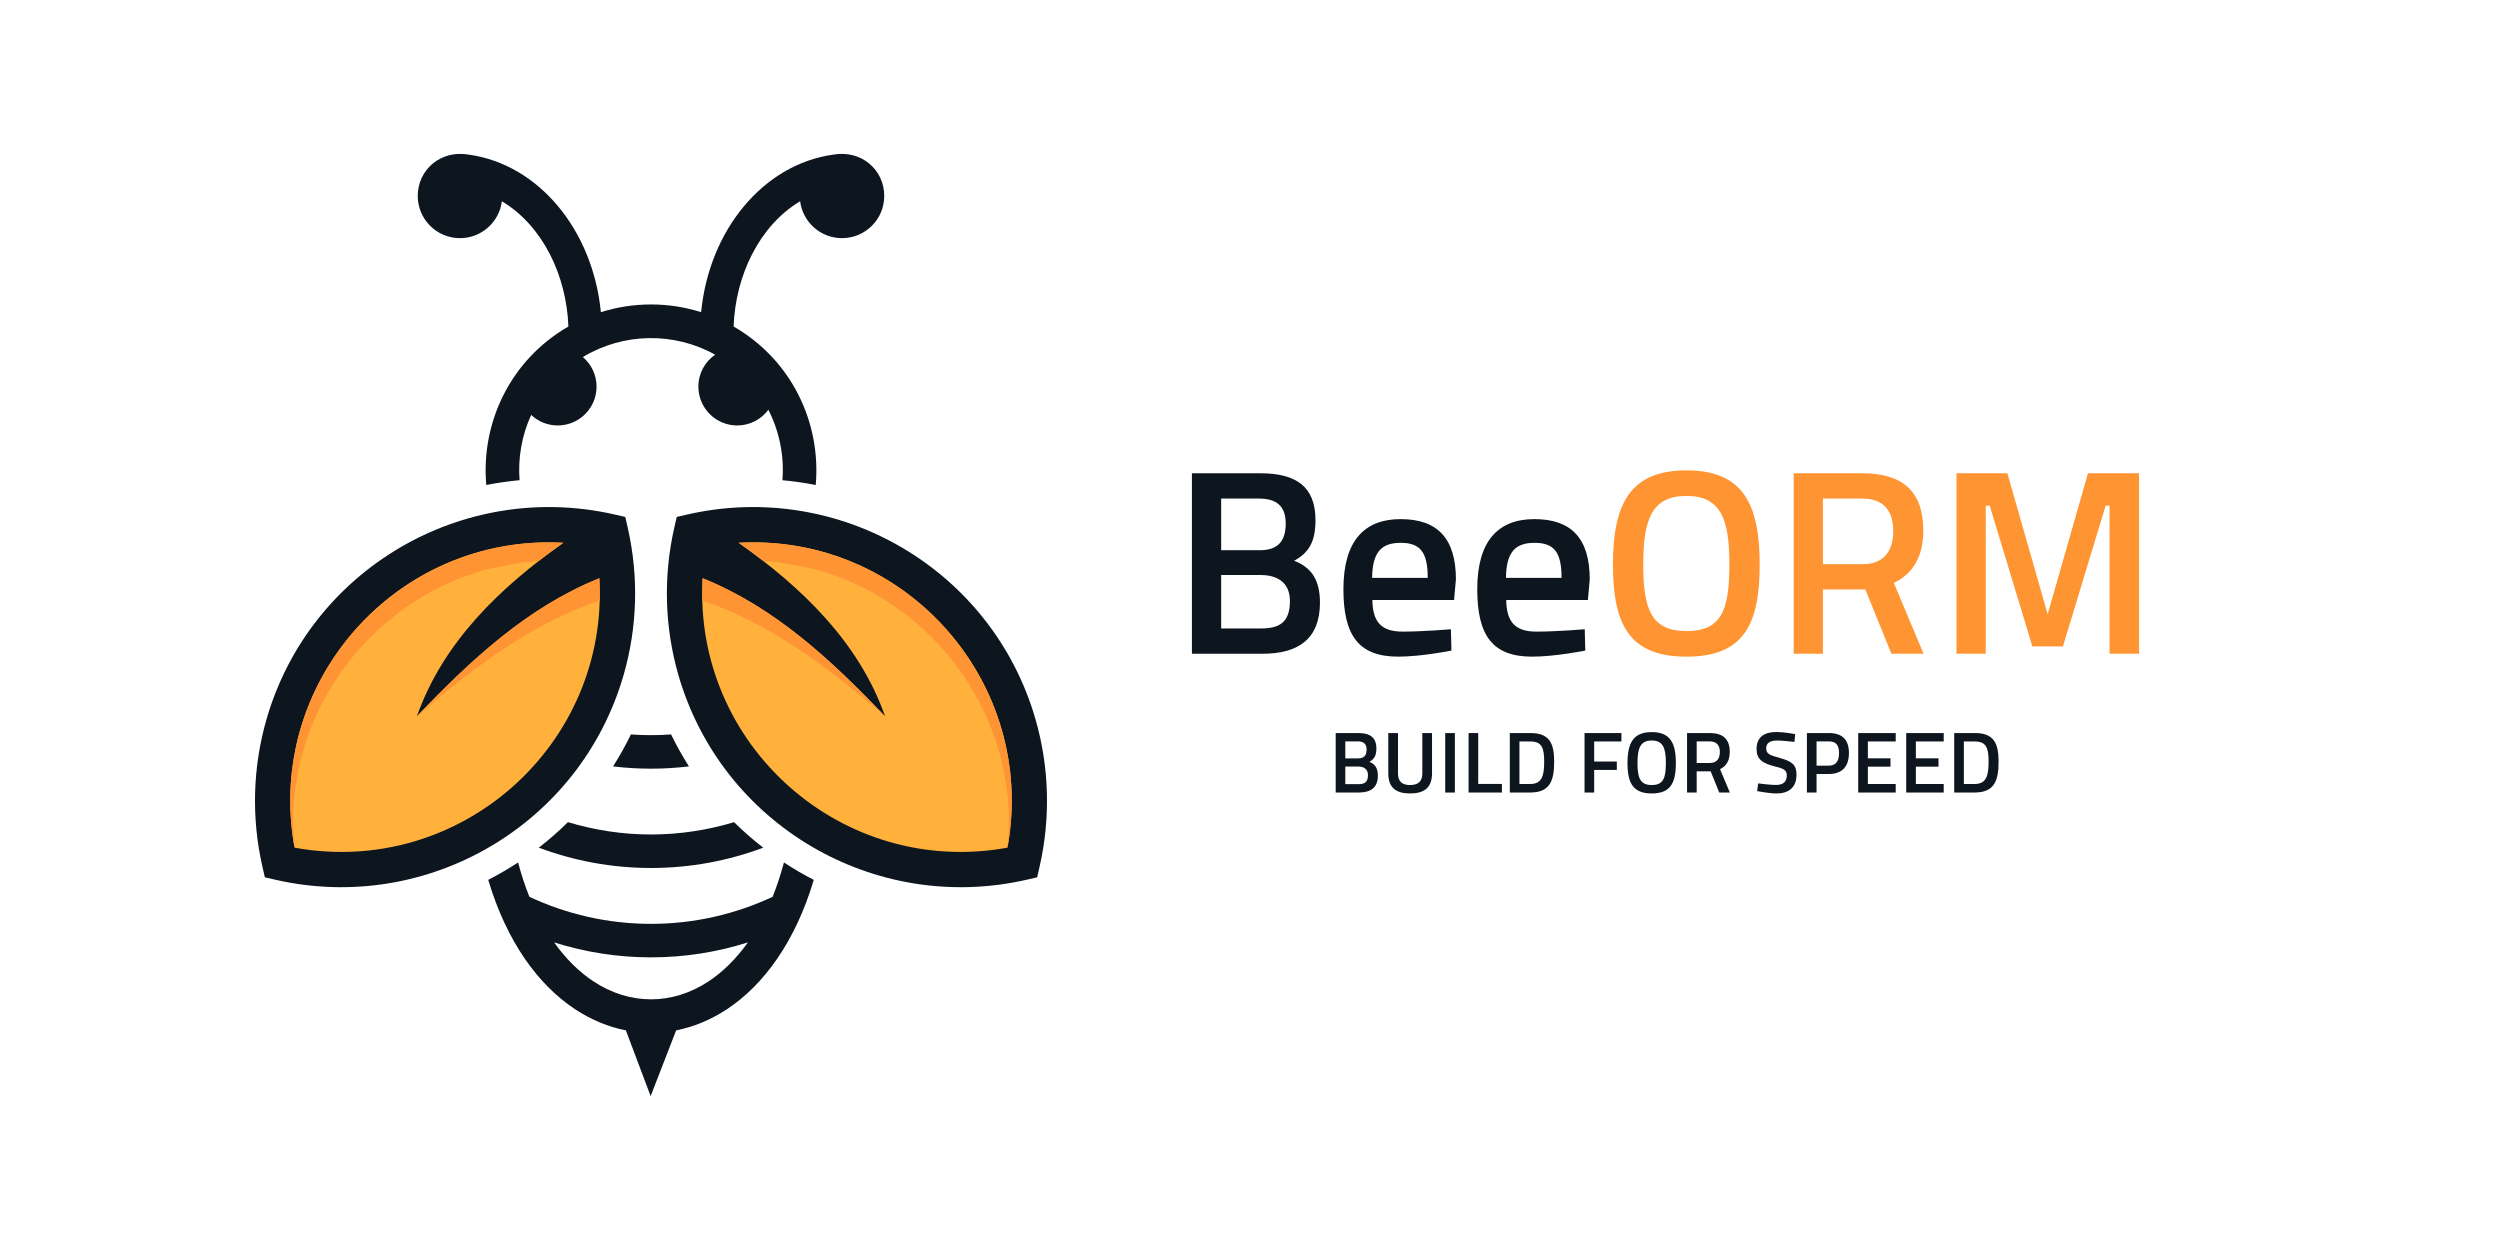
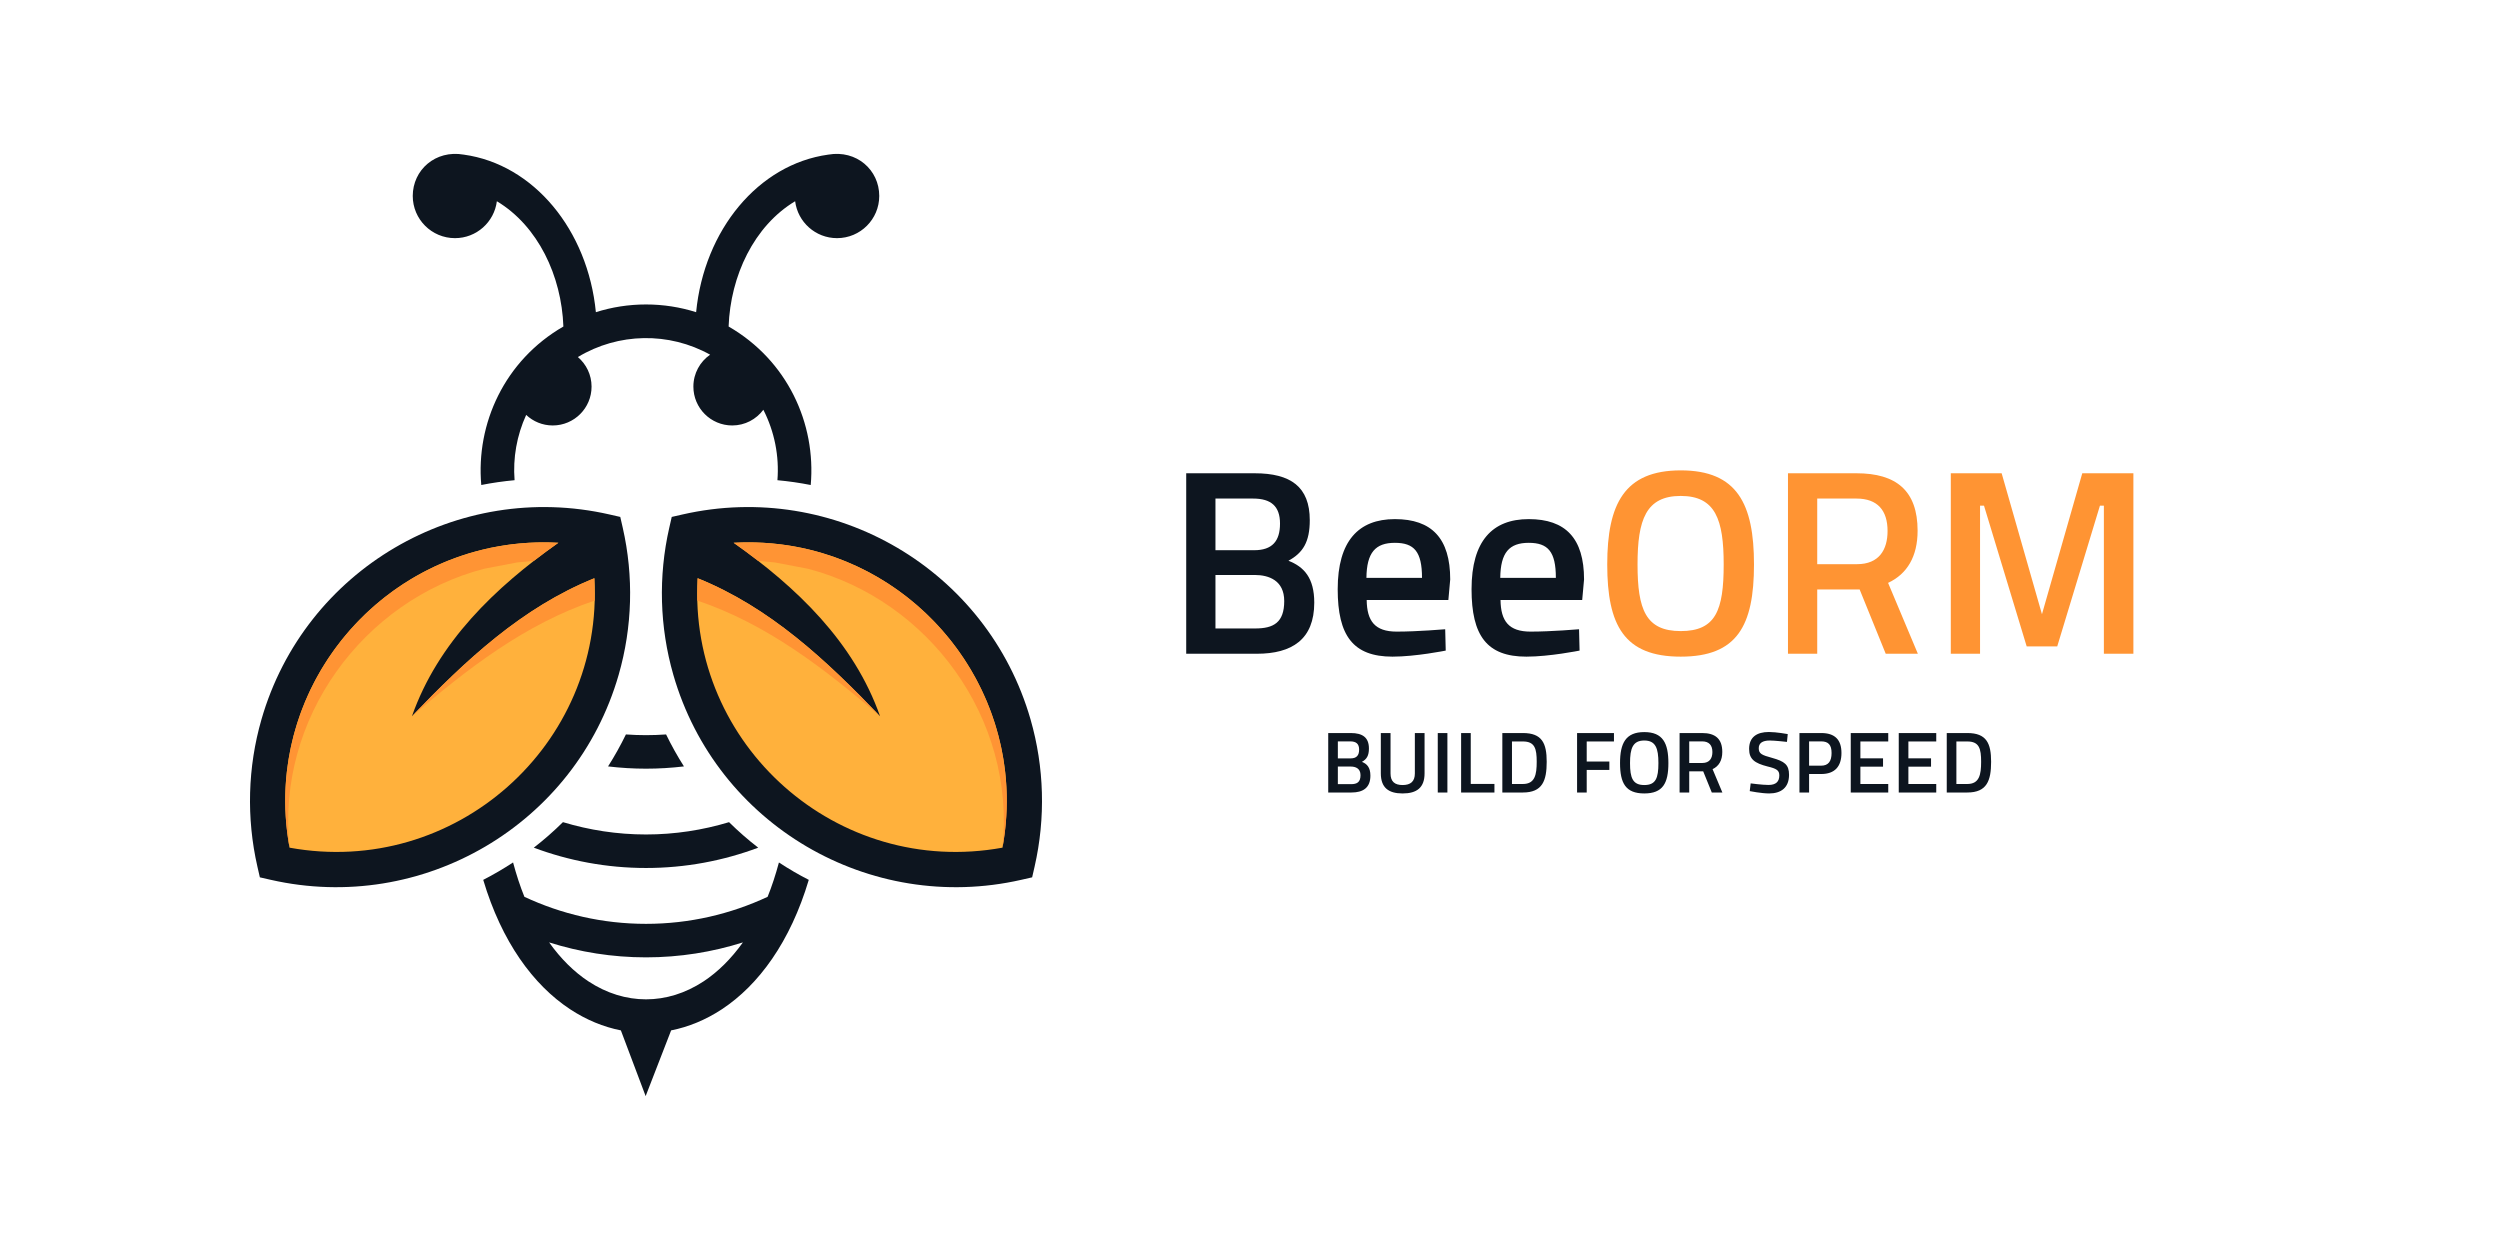
- <svg xmlns="http://www.w3.org/2000/svg" viewBox="0 0 2000 1000" width="2000" height="1000">
+ <svg xmlns="http://www.w3.org/2000/svg" viewBox="0 0 2000 1000" width="350" height="175">
  <style>
		tspan { white-space:pre }
		.shp0 { fill: #ffb13c } 
		.shp1 { fill: #0d151f } 
		.shp2 { fill: #ff9434 } 
	</style>
-   <g id="katman 1">
-     <g id="&lt;Group&gt;">
-       <path id="&lt;Path&gt;" class="shp0" d="M817.94 690.08C834.26 618.46 814.54 540.28 758.76 484.5C702.98 428.71 624.8 409 553.17 425.32C536.85 496.95 556.57 575.12 612.35 630.91C668.13 686.69 746.31 706.41 817.94 690.08Z" />
-       <path id="&lt;Compound Path&gt;" fill-rule="evenodd" class="shp1" d="M828.44 575.55C839.45 613.82 840.54 654.38 831.7 693.18L829.72 701.87L821.03 703.85C699.79 731.47 577.24 659.93 542.67 539.86C531.66 501.58 530.57 461.02 539.41 422.22L541.39 413.54L550.08 411.56C671.32 383.93 793.87 455.48 828.44 575.55ZM805.99 678.13C830.02 546.32 724.46 426.84 590.92 434.22C641.44 469.88 687.14 513.68 708.05 573C665.17 528.29 620.1 485.97 562.1 462.58L562.1 462.52C554.36 596.27 673.95 702.2 805.99 678.13Z" />
-       <path id="&lt;Path&gt;" class="shp0" d="M223.67 690.08C207.35 618.46 227.06 540.28 282.84 484.5C338.63 428.71 416.8 409 488.43 425.32C504.75 496.95 485.04 575.12 429.25 630.91C373.47 686.69 295.29 706.41 223.67 690.08Z" />
-       <path id="&lt;Compound Path&gt;" fill-rule="evenodd" class="shp1" d="M491.53 411.56L500.22 413.54L502.2 422.22C511.03 461.02 509.95 501.58 498.93 539.86C464.37 659.93 341.81 731.46 220.57 703.85L211.88 701.87L209.9 693.18C201.06 654.38 202.15 613.82 213.17 575.55C247.73 455.48 370.29 383.93 491.53 411.56ZM479.5 462.52L479.5 462.58C421.5 485.97 376.43 528.29 333.55 572.99C354.46 513.68 400.17 469.88 450.69 434.22C317.14 426.84 211.59 546.32 235.62 678.13C367.65 702.21 487.24 596.27 479.5 462.52Z" />
-       <path id="&lt;Compound Path&gt;" class="shp2" d="M708.05 573C665.15 528.27 620.09 485.97 562.1 462.58L561.82 480.45C617.48 499.16 663.79 535.07 708.05 573ZM650.26 454.99C746.64 480.09 816.85 574.5 805.99 678.13C826.16 567.46 754.99 465.48 652.59 439.98C632.5 434.98 611.79 433.06 590.92 434.22C597.56 438.91 604.12 443.74 610.56 448.73L623.87 449.95L650.26 454.99Z" />
-       <path id="&lt;Compound Path&gt;" class="shp2" d="M333.55 572.99C376.46 528.27 421.51 485.97 479.5 462.58L479.78 480.45C424.12 499.16 377.82 535.07 333.55 572.99ZM391.35 454.99C294.96 480.09 224.75 574.5 235.62 678.13C215.44 567.46 286.62 465.48 389.01 439.98C409.1 434.98 429.82 433.06 450.69 434.22C444.04 438.91 437.48 443.74 431.05 448.73L417.73 449.95L391.35 454.99Z" />
-       <path id="&lt;Path&gt;" class="shp1" d="M504.73 587.55C500.42 596.41 495.65 604.95 490.44 613.13C500.4 614.31 510.52 614.94 520.8 614.94C531.08 614.94 541.21 614.31 551.16 613.13C545.95 604.95 541.18 596.41 536.87 587.55C531.56 587.92 526.2 588.13 520.8 588.13C515.4 588.13 510.04 587.92 504.73 587.55Z" />
-       <path id="&lt;Path&gt;" class="shp1" d="M431.04 678.14C458.99 688.58 489.2 694.39 520.8 694.39C552.4 694.39 582.61 688.59 610.56 678.14C602.4 671.82 594.61 665.01 587.24 657.73C566.19 664.07 543.92 667.58 520.8 667.58C497.68 667.58 475.41 664.07 454.36 657.72C446.98 665.01 439.2 671.82 431.04 678.14Z" />
-       <path id="&lt;Compound Path&gt;" fill-rule="evenodd" class="shp1" d="M627.14 689.98C634.85 695.03 642.81 699.69 651.02 703.89C636.26 753.46 610.93 788.01 581.54 807.38C568.59 815.91 554.87 821.55 540.9 824.31L520.52 876.89L500.7 824.31C486.73 821.55 473.02 815.91 460.07 807.38C430.67 788.01 405.34 753.46 390.58 703.89C398.79 699.68 406.75 695.02 414.46 689.96C417.08 699.76 420.09 708.97 423.52 717.45C453.08 731.27 486.01 739.08 520.8 739.08C555.59 739.08 588.52 731.26 618.09 717.45C621.52 708.98 624.52 699.76 627.14 689.98ZM598.32 753.92C573.86 761.66 547.83 765.88 520.8 765.89C493.77 765.88 467.75 761.66 443.29 753.92C452.73 767.13 463.35 777.58 474.73 785.08C503.86 804.27 537.75 804.27 566.88 785.08C578.26 777.58 588.88 767.13 598.32 753.92Z" />
-       <path id="&lt;Path&gt;" class="shp1" d="M666.61 123.7C638.65 127.57 613.85 142.62 595.19 164.95C576.58 187.23 564.1 216.86 560.9 249.75C548.25 245.74 534.78 243.57 520.8 243.57C506.82 243.57 493.35 245.74 480.7 249.75C477.5 216.86 465.02 187.23 446.41 164.95C427.76 142.62 402.95 127.57 374.99 123.7C352.26 119.73 334.2 136.06 334.2 156.75C334.2 175.4 349.32 190.52 367.98 190.52C385.19 190.52 399.4 177.64 401.49 160.99C434.38 180.73 453.25 220.64 454.71 261.21C407.68 288.36 384.67 338.86 389.02 388C397.79 386.26 406.68 384.99 415.66 384.16C414.26 366.41 417.41 348.41 424.94 331.93C430.5 337.15 437.95 340.37 446.18 340.37C463.34 340.37 477.25 326.45 477.25 309.3C477.25 299.82 472.99 291.34 466.3 285.64C498.68 266.08 539.2 265.43 572.1 283.75C564.01 289.36 558.7 298.7 558.71 309.29C558.7 326.45 572.62 340.37 589.78 340.37C599.99 340.37 609.02 335.42 614.68 327.81C623.66 345.39 627.46 364.92 625.94 384.17C634.92 384.99 643.81 386.27 652.58 388.01C656.94 338.86 633.93 288.36 586.89 261.21C588.35 220.65 607.22 180.73 640.11 160.99C642.2 177.64 656.41 190.52 673.63 190.52C692.28 190.52 707.41 175.4 707.4 156.75C707.41 136.06 689.34 119.73 666.61 123.7Z" />
+   <g>
+     <g>
+       <path class="shp0" d="M813.94 690.08C830.26 618.46 810.54 540.28 754.76 484.5C698.98 428.71 620.8 409 549.17 425.32C532.85 496.95 552.57 575.12 608.35 630.91C664.13 686.69 742.31 706.41 813.94 690.08Z" />
+       <path fill-rule="evenodd" class="shp1" d="M824.44 575.55C835.45 613.82 836.54 654.38 827.7 693.18L825.72 701.87L817.03 703.85C695.79 731.47 573.24 659.93 538.67 539.86C527.66 501.58 526.57 461.02 535.41 422.22L537.39 413.54L546.08 411.56C667.32 383.93 789.87 455.48 824.44 575.55ZM801.99 678.13C826.02 546.32 720.46 426.84 586.92 434.22C637.44 469.88 683.14 513.68 704.05 573C661.17 528.29 616.1 485.97 558.1 462.58L558.1 462.52C550.36 596.27 669.95 702.2 801.99 678.13Z" />
+       <path class="shp0" d="M219.67 690.08C203.35 618.46 223.06 540.28 278.84 484.5C334.63 428.71 412.8 409 484.43 425.32C500.75 496.95 481.04 575.12 425.25 630.91C369.47 686.69 291.29 706.41 219.67 690.08Z" />
+       <path fill-rule="evenodd" class="shp1" d="M487.53 411.56L496.22 413.54L498.2 422.22C507.03 461.02 505.95 501.58 494.93 539.86C460.37 659.93 337.81 731.46 216.57 703.85L207.88 701.87L205.9 693.18C197.06 654.38 198.15 613.82 209.17 575.55C243.73 455.48 366.29 383.93 487.53 411.56ZM475.5 462.52L475.5 462.58C417.5 485.97 372.43 528.29 329.55 572.99C350.46 513.68 396.17 469.88 446.69 434.22C313.14 426.84 207.59 546.32 231.62 678.13C363.65 702.21 483.24 596.27 475.5 462.52Z" />
+       <path class="shp2" d="M704.05 573C661.15 528.27 616.09 485.97 558.1 462.58L557.82 480.45C613.48 499.16 659.79 535.07 704.05 573ZM646.26 454.99C742.64 480.09 812.85 574.5 801.99 678.13C822.16 567.46 750.99 465.48 648.59 439.98C628.5 434.98 607.79 433.06 586.92 434.22C593.56 438.91 600.12 443.74 606.56 448.73L619.87 449.95L646.26 454.99Z" />
+       <path class="shp2" d="M329.55 572.99C372.46 528.27 417.51 485.97 475.5 462.58L475.78 480.45C420.12 499.16 373.82 535.07 329.55 572.99ZM387.35 454.99C290.96 480.09 220.75 574.5 231.62 678.13C211.44 567.46 282.62 465.48 385.01 439.98C405.1 434.98 425.82 433.06 446.69 434.22C440.04 438.91 433.48 443.74 427.05 448.73L413.73 449.95L387.35 454.99Z" />
+       <path class="shp1" d="M500.73 587.55C496.42 596.41 491.65 604.95 486.44 613.13C496.4 614.31 506.52 614.94 516.8 614.94C527.08 614.94 537.21 614.31 547.16 613.13C541.95 604.95 537.18 596.41 532.87 587.55C527.56 587.92 522.2 588.13 516.8 588.13C511.4 588.13 506.04 587.92 500.73 587.55Z" />
+       <path class="shp1" d="M427.04 678.14C454.99 688.58 485.2 694.39 516.8 694.39C548.4 694.39 578.61 688.59 606.56 678.14C598.4 671.82 590.61 665.01 583.24 657.73C562.19 664.07 539.92 667.58 516.8 667.58C493.68 667.58 471.41 664.07 450.36 657.72C442.98 665.01 435.2 671.82 427.04 678.14Z" />
+       <path fill-rule="evenodd" class="shp1" d="M623.14 689.98C630.85 695.03 638.81 699.69 647.02 703.89C632.26 753.46 606.93 788.01 577.54 807.38C564.59 815.91 550.87 821.55 536.9 824.31L516.52 876.89L496.7 824.31C482.73 821.55 469.02 815.91 456.07 807.38C426.67 788.01 401.34 753.46 386.58 703.89C394.79 699.68 402.75 695.02 410.46 689.96C413.08 699.76 416.09 708.97 419.52 717.45C449.08 731.27 482.01 739.08 516.8 739.08C551.59 739.08 584.52 731.26 614.09 717.45C617.52 708.98 620.52 699.76 623.14 689.98ZM594.32 753.92C569.86 761.66 543.83 765.88 516.8 765.89C489.77 765.88 463.75 761.66 439.29 753.92C448.73 767.13 459.35 777.58 470.73 785.08C499.86 804.27 533.75 804.27 562.88 785.08C574.26 777.58 584.88 767.13 594.32 753.92Z" />
+       <path class="shp1" d="M662.61 123.7C634.65 127.57 609.85 142.62 591.19 164.95C572.58 187.23 560.1 216.86 556.9 249.75C544.25 245.74 530.78 243.57 516.8 243.57C502.82 243.57 489.35 245.74 476.7 249.75C473.5 216.86 461.02 187.23 442.41 164.95C423.76 142.62 398.95 127.57 370.99 123.7C348.26 119.73 330.2 136.06 330.2 156.75C330.2 175.4 345.32 190.52 363.98 190.52C381.19 190.52 395.4 177.64 397.49 160.99C430.38 180.73 449.25 220.64 450.71 261.21C403.68 288.36 380.67 338.86 385.02 388C393.79 386.26 402.68 384.99 411.66 384.16C410.26 366.41 413.41 348.41 420.94 331.93C426.5 337.15 433.95 340.37 442.18 340.37C459.34 340.37 473.25 326.45 473.25 309.3C473.25 299.82 468.99 291.34 462.3 285.64C494.68 266.08 535.2 265.43 568.1 283.75C560.01 289.36 554.7 298.7 554.71 309.29C554.7 326.45 568.62 340.37 585.78 340.37C595.99 340.37 605.02 335.42 610.68 327.81C619.66 345.39 623.46 364.92 621.94 384.17C630.92 384.99 639.81 386.27 648.58 388.01C652.94 338.86 629.93 288.36 582.89 261.21C584.35 220.65 603.22 180.73 636.11 160.99C638.2 177.64 652.41 190.52 669.63 190.52C688.28 190.52 703.41 175.4 703.4 156.75C703.41 136.06 685.34 119.73 662.61 123.7Z" />
    </g>
-     <path id="BeeORM " fill="#0d151f" aria-label="BeeORM" d="M953.53 378.62L953.53 523L1010.02 523C1038.05 523 1055.97 511.62 1055.97 482.11C1055.97 462.3 1047.75 453.44 1035.31 448.6C1046.91 442.27 1052.39 433.63 1052.39 416.14C1052.39 389.37 1037 378.62 1008.33 378.62ZM1008.33 459.98C1019.72 459.98 1031.94 464.4 1031.94 480.84C1031.94 498.13 1023.3 502.77 1008.75 502.77L976.93 502.77L976.93 459.98ZM1007.07 398.85C1021.4 398.85 1028.57 404.97 1028.57 418.88C1028.57 433 1022.24 440.17 1007.91 440.17L976.93 440.17L976.93 398.85ZM1121.94 505.29C1104.45 505.29 1098.12 496.86 1097.91 480L1163.25 480L1164.73 463.56C1164.73 430.68 1149.97 415.29 1120.47 415.29C1091.38 415.29 1074.73 432.79 1074.73 471.36C1074.73 508.46 1086.95 525.32 1118.57 525.32C1137.12 525.32 1161.15 520.47 1161.15 520.47L1160.72 503.4C1160.72 503.4 1138.59 505.29 1121.94 505.29ZM1097.7 462.3C1097.91 442.06 1104.87 434.26 1120.47 434.26C1135.85 434.26 1142.18 441.22 1142.18 462.3ZM1229.02 505.29C1211.52 505.29 1205.2 496.86 1204.99 480L1270.33 480L1271.8 463.56C1271.8 430.68 1257.05 415.29 1227.54 415.29C1198.45 415.29 1181.8 432.79 1181.8 471.36C1181.8 508.46 1194.03 525.32 1225.64 525.32C1244.19 525.32 1268.22 520.47 1268.22 520.47L1267.8 503.4C1267.8 503.4 1245.67 505.29 1229.02 505.29ZM1204.78 462.3C1204.99 442.06 1211.94 434.26 1227.54 434.26C1242.93 434.26 1249.25 441.22 1249.25 462.3Z" />
-     <path id="BeeORM " fill="#ff9433" aria-label="BeeORM" d="M1349.16 504.87C1321.12 504.87 1314.59 487.59 1314.59 451.55C1314.59 415.72 1321.33 396.75 1349.16 396.75C1376.98 396.75 1383.51 415.72 1383.51 451.55C1383.51 488.22 1377.19 504.87 1349.16 504.87ZM1349.16 525.32C1394.26 525.32 1407.75 500.66 1407.75 451.55C1407.75 403.07 1394.26 376.3 1349.16 376.3C1304.05 376.3 1290.35 403.28 1290.35 451.55C1290.35 500.24 1303.84 525.32 1349.16 525.32ZM1492.27 471.57L1513.14 523L1538.85 523L1515.04 466.3C1530.42 459.14 1538.64 445.01 1538.64 424.57C1538.64 392.53 1521.57 378.62 1489.74 378.62L1434.94 378.62L1434.94 523L1458.34 523L1458.34 471.57ZM1514.62 424.78C1514.62 439.74 1507.87 451.34 1490.17 451.34L1458.34 451.34L1458.34 398.85L1489.74 398.85C1506.61 398.85 1514.62 408.34 1514.62 424.78ZM1565.2 523L1588.6 523L1588.6 404.54L1591.76 404.54L1625.9 517.1L1650.35 517.1L1684.5 404.54L1687.66 404.54L1687.66 523L1711.27 523L1711.27 378.62L1670.38 378.62L1638.13 491.38L1605.88 378.62L1565.2 378.62Z" />
-     <path id="BUILD FOR SPEED " fill="#0d151f" aria-label="BUILD FOR SPEED" d="M1068.55 586.43L1068.55 634L1087.16 634C1096.39 634 1102.29 630.25 1102.29 620.53C1102.29 614 1099.58 611.08 1095.49 609.49C1099.31 607.4 1101.11 604.56 1101.11 598.79C1101.11 589.98 1096.04 586.43 1086.6 586.43ZM1086.6 613.24C1090.35 613.24 1094.38 614.7 1094.38 620.11C1094.38 625.81 1091.53 627.33 1086.74 627.33L1076.25 627.33L1076.25 613.24ZM1086.18 593.1C1090.91 593.1 1093.27 595.11 1093.27 599.7C1093.27 604.35 1091.18 606.71 1086.46 606.71L1076.25 606.71L1076.25 593.1ZM1118.4 618.79L1118.4 586.43L1110.63 586.43L1110.63 618.65C1110.63 630.11 1116.74 634.76 1128.06 634.76C1139.44 634.76 1145.62 630.11 1145.62 618.65L1145.62 586.43L1137.85 586.43L1137.85 618.79C1137.85 625.18 1134.44 628.03 1128.06 628.03C1121.74 628.03 1118.4 625.25 1118.4 618.79ZM1156.18 634L1163.89 634L1163.89 586.43L1156.18 586.43ZM1201.52 634L1201.52 627.13L1182.57 627.13L1182.57 586.43L1174.86 586.43L1174.86 634ZM1224.3 634C1239.99 634 1243.33 624.49 1243.33 609.42C1243.33 594.63 1239.64 586.43 1224.3 586.43L1207.84 586.43L1207.84 634ZM1235.34 609.42C1235.34 619.83 1233.88 627.19 1224.3 627.19L1215.55 627.19L1215.55 593.17L1224.3 593.17C1233.88 593.17 1235.34 599 1235.34 609.42ZM1267.63 634L1275.34 634L1275.34 615.95L1293.46 615.95L1293.46 609.21L1275.34 609.21L1275.34 593.17L1297.14 593.17L1297.14 586.43L1267.63 586.43ZM1321.38 628.03C1312.14 628.03 1309.99 622.33 1309.99 610.46C1309.99 598.66 1312.21 592.41 1321.38 592.41C1330.54 592.41 1332.69 598.66 1332.69 610.46C1332.69 622.54 1330.61 628.03 1321.38 628.03ZM1321.38 634.76C1336.24 634.76 1340.68 626.64 1340.68 610.46C1340.68 594.49 1336.24 585.67 1321.38 585.67C1306.52 585.67 1302 594.56 1302 610.46C1302 626.5 1306.45 634.76 1321.38 634.76ZM1368.52 617.06L1375.4 634L1383.87 634L1376.02 615.32C1381.09 612.96 1383.8 608.31 1383.8 601.57C1383.8 591.02 1378.18 586.43 1367.69 586.43L1349.64 586.43L1349.64 634L1357.34 634L1357.34 617.06ZM1375.89 601.64C1375.89 606.57 1373.66 610.39 1367.83 610.39L1357.34 610.39L1357.34 593.1L1367.69 593.1C1373.25 593.1 1375.89 596.22 1375.89 601.64ZM1436.16 587.27C1436.16 587.27 1427.13 585.6 1421.09 585.6C1411.58 585.6 1405.26 589.56 1405.26 599.14C1405.26 607.4 1409.7 610.53 1419.98 613.17C1427.27 614.9 1429.42 616.29 1429.42 620.32C1429.42 625.32 1426.72 627.96 1420.81 627.96C1415.88 627.96 1406.51 626.71 1406.51 626.71L1405.74 632.89C1405.74 632.89 1415.12 634.76 1421.3 634.76C1430.67 634.76 1437.2 630.25 1437.2 619.83C1437.2 611.71 1433.59 609.07 1423.59 606.29C1415.47 604.07 1412.97 603.03 1412.97 598.59C1412.97 594.49 1415.95 592.41 1421.78 592.41C1425.81 592.41 1435.53 593.52 1435.53 593.52ZM1462.96 619.21C1473.8 619.21 1479.14 613.17 1479.14 602.4C1479.14 591.71 1473.8 586.43 1462.96 586.43L1445.53 586.43L1445.53 634L1453.24 634L1453.24 619.21ZM1453.24 612.54L1453.24 593.1L1462.89 593.1C1468.66 593.1 1471.23 595.88 1471.23 602.4C1471.23 609 1468.66 612.54 1462.89 612.54ZM1486.57 634L1516.57 634L1516.57 627.19L1494.28 627.19L1494.28 613.31L1512.4 613.31L1512.4 606.64L1494.28 606.64L1494.28 593.17L1516.57 593.17L1516.57 586.43L1486.57 586.43ZM1524.97 634L1554.97 634L1554.97 627.19L1532.68 627.19L1532.68 613.31L1550.8 613.31L1550.8 606.64L1532.68 606.64L1532.68 593.17L1554.97 593.17L1554.97 586.43L1524.97 586.43ZM1579.83 634C1595.52 634 1598.86 624.49 1598.86 609.42C1598.86 594.63 1595.18 586.43 1579.83 586.43L1563.37 586.43L1563.37 634ZM1590.87 609.42C1590.87 619.83 1589.41 627.19 1579.83 627.19L1571.08 627.19L1571.08 593.17L1579.83 593.17C1589.41 593.17 1590.87 599 1590.87 609.42Z" />
+     <path fill="#0d151f" aria-label="BeeORM" d="M948.97 378.62L948.97 523L1005.46 523C1033.49 523 1051.41 511.62 1051.41 482.11C1051.41 462.3 1043.19 453.44 1030.75 448.6C1042.34 442.27 1047.82 433.63 1047.82 416.14C1047.82 389.37 1032.44 378.62 1003.77 378.62ZM1003.77 459.98C1015.15 459.98 1027.38 464.4 1027.38 480.84C1027.38 498.13 1018.74 502.77 1004.19 502.77L972.37 502.77L972.37 459.98ZM1002.51 398.85C1016.84 398.85 1024.01 404.97 1024.01 418.88C1024.01 433 1017.68 440.17 1003.35 440.17L972.37 440.17L972.37 398.85ZM1117.38 505.29C1099.88 505.29 1093.56 496.86 1093.35 480L1158.69 480L1160.17 463.56C1160.17 430.68 1145.41 415.29 1115.9 415.29C1086.82 415.29 1070.16 432.79 1070.16 471.36C1070.16 508.46 1082.39 525.32 1114.01 525.32C1132.55 525.32 1156.58 520.47 1156.58 520.47L1156.16 503.4C1156.16 503.4 1134.03 505.29 1117.38 505.29ZM1093.14 462.3C1093.35 442.06 1100.31 434.26 1115.9 434.26C1131.29 434.26 1137.61 441.22 1137.61 462.3ZM1224.45 505.29C1206.96 505.29 1200.63 496.86 1200.42 480L1265.76 480L1267.24 463.56C1267.24 430.68 1252.49 415.29 1222.98 415.29C1193.89 415.29 1177.24 432.79 1177.24 471.36C1177.24 508.46 1189.46 525.32 1221.08 525.32C1239.63 525.32 1263.66 520.47 1263.66 520.47L1263.24 503.4C1263.24 503.4 1241.1 505.29 1224.45 505.29ZM1200.21 462.3C1200.42 442.06 1207.38 434.26 1222.98 434.26C1238.36 434.26 1244.69 441.22 1244.69 462.3Z" />
+     <path fill="#ff9433" aria-label="BeeORM" d="M1344.59 504.87C1316.56 504.87 1310.03 487.59 1310.03 451.55C1310.03 415.72 1316.77 396.75 1344.59 396.75C1372.42 396.75 1378.95 415.72 1378.95 451.55C1378.95 488.22 1372.63 504.87 1344.59 504.87ZM1344.59 525.32C1389.7 525.32 1403.19 500.66 1403.19 451.55C1403.19 403.07 1389.7 376.3 1344.59 376.3C1299.49 376.3 1285.79 403.28 1285.79 451.55C1285.79 500.24 1299.28 525.32 1344.59 525.32ZM1487.71 471.57L1508.58 523L1534.29 523L1510.47 466.3C1525.86 459.14 1534.08 445.01 1534.08 424.57C1534.08 392.53 1517.01 378.62 1485.18 378.62L1430.38 378.62L1430.38 523L1453.78 523L1453.78 471.57ZM1510.05 424.78C1510.05 439.74 1503.31 451.34 1485.6 451.34L1453.78 451.34L1453.78 398.85L1485.18 398.85C1502.04 398.85 1510.05 408.34 1510.05 424.78ZM1560.64 523L1584.04 523L1584.04 404.54L1587.2 404.54L1621.34 517.1L1645.79 517.1L1679.94 404.54L1683.1 404.54L1683.1 523L1706.71 523L1706.71 378.62L1665.82 378.62L1633.57 491.38L1601.32 378.62L1560.64 378.62Z" />
+     <path fill="#0d151f" aria-label="BUILD FOR SPEED" d="M1062.58 586.43L1062.58 634L1081.19 634C1090.42 634 1096.32 630.25 1096.32 620.53C1096.32 614 1093.62 611.08 1089.52 609.49C1093.34 607.4 1095.14 604.56 1095.14 598.79C1095.14 589.98 1090.07 586.43 1080.63 586.43ZM1080.63 613.24C1084.38 613.24 1088.41 614.7 1088.41 620.11C1088.41 625.81 1085.56 627.33 1080.77 627.33L1070.28 627.33L1070.28 613.24ZM1080.21 593.1C1084.94 593.1 1087.3 595.11 1087.3 599.7C1087.3 604.35 1085.21 606.71 1080.49 606.71L1070.28 606.71L1070.28 593.1ZM1112.43 618.79L1112.43 586.43L1104.66 586.43L1104.66 618.65C1104.66 630.11 1110.77 634.76 1122.09 634.76C1133.47 634.76 1139.65 630.11 1139.65 618.65L1139.65 586.43L1131.88 586.43L1131.88 618.79C1131.88 625.18 1128.47 628.03 1122.09 628.03C1115.77 628.03 1112.43 625.25 1112.43 618.79ZM1150.21 634L1157.92 634L1157.92 586.43L1150.21 586.43ZM1195.55 634L1195.55 627.13L1176.6 627.13L1176.6 586.43L1168.89 586.43L1168.89 634ZM1218.33 634C1234.02 634 1237.36 624.49 1237.36 609.42C1237.36 594.63 1233.68 586.43 1218.33 586.43L1201.87 586.43L1201.87 634ZM1229.37 609.42C1229.37 619.83 1227.91 627.19 1218.33 627.19L1209.58 627.19L1209.58 593.17L1218.33 593.17C1227.91 593.17 1229.37 599 1229.37 609.42ZM1261.66 634L1269.37 634L1269.37 615.95L1287.49 615.95L1287.49 609.21L1269.37 609.21L1269.37 593.17L1291.17 593.17L1291.17 586.43L1261.66 586.43ZM1315.41 628.03C1306.17 628.03 1304.02 622.33 1304.02 610.46C1304.02 598.66 1306.24 592.41 1315.41 592.41C1324.57 592.41 1326.73 598.66 1326.73 610.46C1326.73 622.54 1324.64 628.03 1315.41 628.03ZM1315.41 634.76C1330.27 634.76 1334.71 626.64 1334.71 610.46C1334.71 594.49 1330.27 585.67 1315.41 585.67C1300.55 585.67 1296.03 594.56 1296.03 610.46C1296.03 626.5 1300.48 634.76 1315.41 634.76ZM1362.56 617.06L1369.43 634L1377.9 634L1370.06 615.32C1375.12 612.96 1377.83 608.31 1377.83 601.57C1377.83 591.02 1372.21 586.43 1361.72 586.43L1343.67 586.43L1343.67 634L1351.38 634L1351.38 617.06ZM1369.92 601.64C1369.92 606.57 1367.69 610.39 1361.86 610.39L1351.38 610.39L1351.38 593.1L1361.72 593.1C1367.28 593.1 1369.92 596.22 1369.92 601.64ZM1430.19 587.27C1430.19 587.27 1421.16 585.6 1415.12 585.6C1405.61 585.6 1399.29 589.56 1399.29 599.14C1399.29 607.4 1403.73 610.53 1414.01 613.17C1421.3 614.9 1423.45 616.29 1423.45 620.32C1423.45 625.32 1420.75 627.96 1414.84 627.96C1409.91 627.96 1400.54 626.71 1400.54 626.71L1399.78 632.89C1399.78 632.89 1409.15 634.76 1415.33 634.76C1424.7 634.76 1431.23 630.25 1431.23 619.83C1431.23 611.71 1427.62 609.07 1417.62 606.29C1409.5 604.07 1407 603.03 1407 598.59C1407 594.49 1409.98 592.41 1415.82 592.41C1419.84 592.41 1429.57 593.52 1429.57 593.52ZM1456.99 619.21C1467.83 619.21 1473.17 613.17 1473.17 602.4C1473.17 591.71 1467.83 586.43 1456.99 586.43L1439.56 586.43L1439.56 634L1447.27 634L1447.27 619.21ZM1447.27 612.54L1447.27 593.1L1456.92 593.1C1462.69 593.1 1465.26 595.88 1465.26 602.4C1465.26 609 1462.69 612.54 1456.92 612.54ZM1480.6 634L1510.6 634L1510.6 627.19L1488.31 627.19L1488.31 613.31L1506.43 613.31L1506.43 606.64L1488.31 606.64L1488.31 593.17L1510.6 593.17L1510.6 586.43L1480.6 586.43ZM1519 634L1549 634L1549 627.19L1526.71 627.19L1526.71 613.31L1544.83 613.31L1544.83 606.64L1526.71 606.64L1526.71 593.17L1549 593.17L1549 586.43L1519 586.43ZM1573.86 634C1589.55 634 1592.89 624.49 1592.89 609.42C1592.89 594.63 1589.21 586.43 1573.86 586.43L1557.4 586.43L1557.4 634ZM1584.9 609.42C1584.9 619.83 1583.44 627.19 1573.86 627.19L1565.11 627.19L1565.11 593.17L1573.86 593.17C1583.44 593.17 1584.9 599 1584.9 609.42Z" />
  </g>
</svg>
